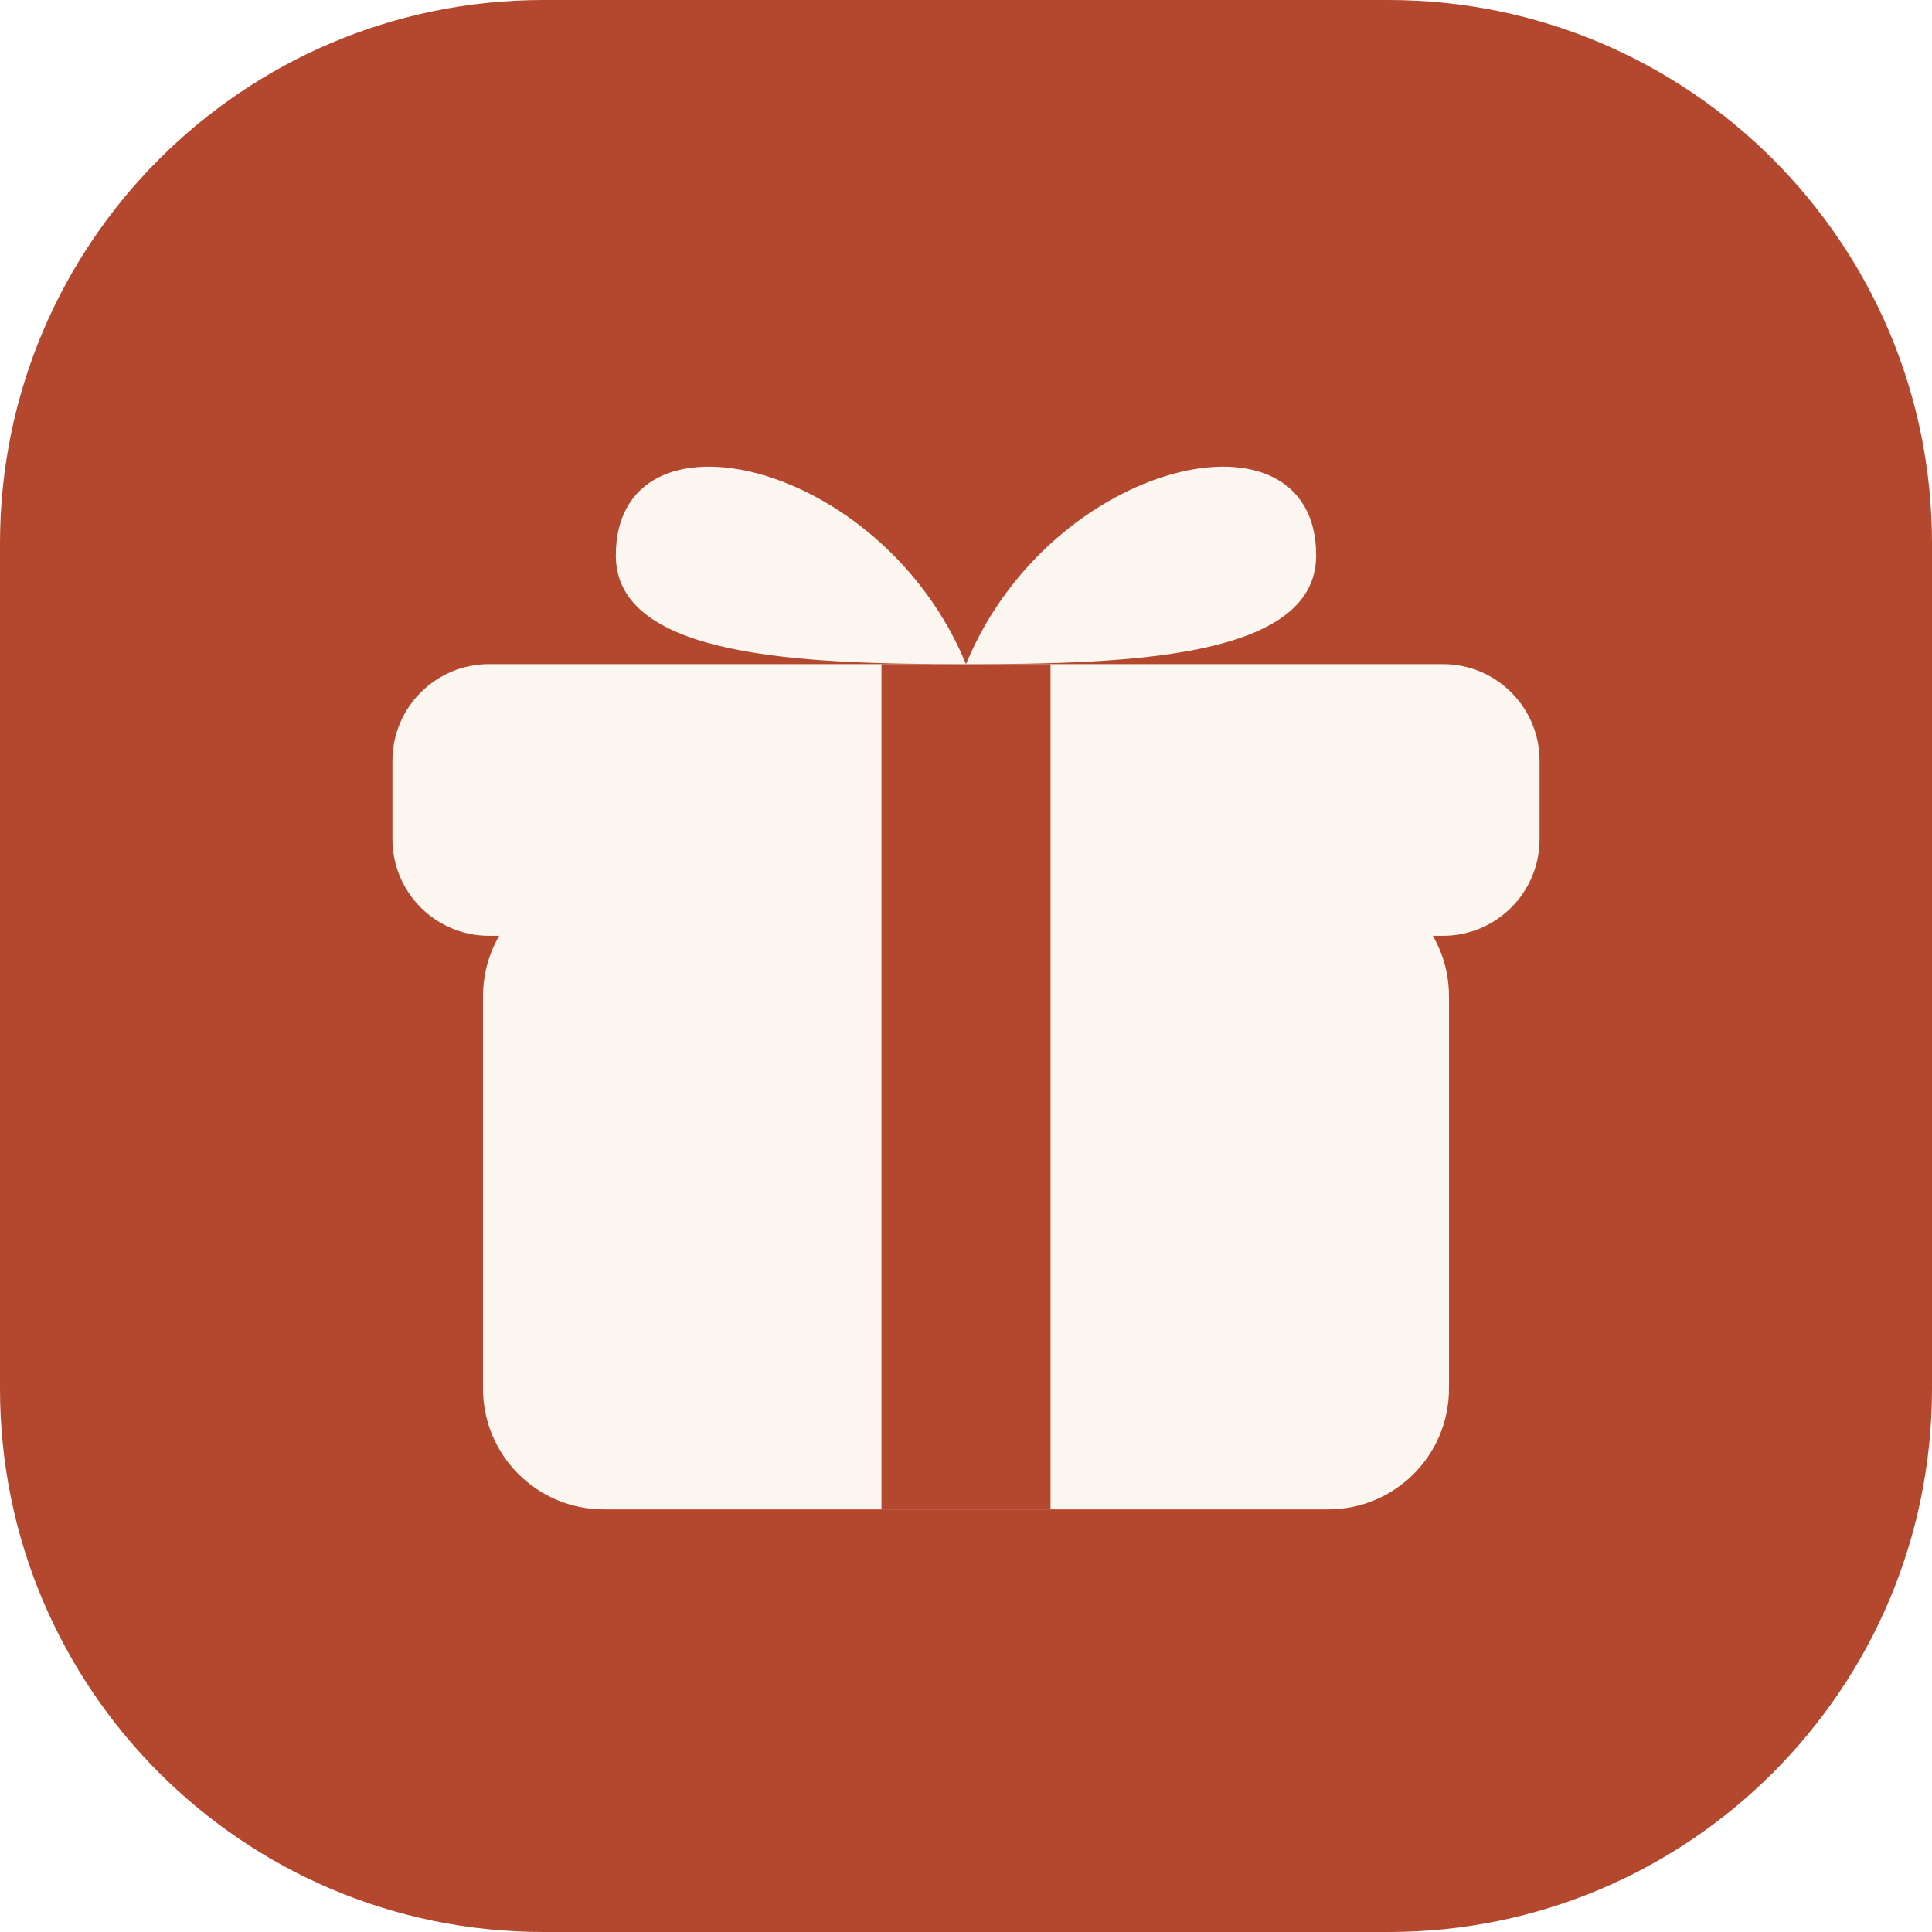
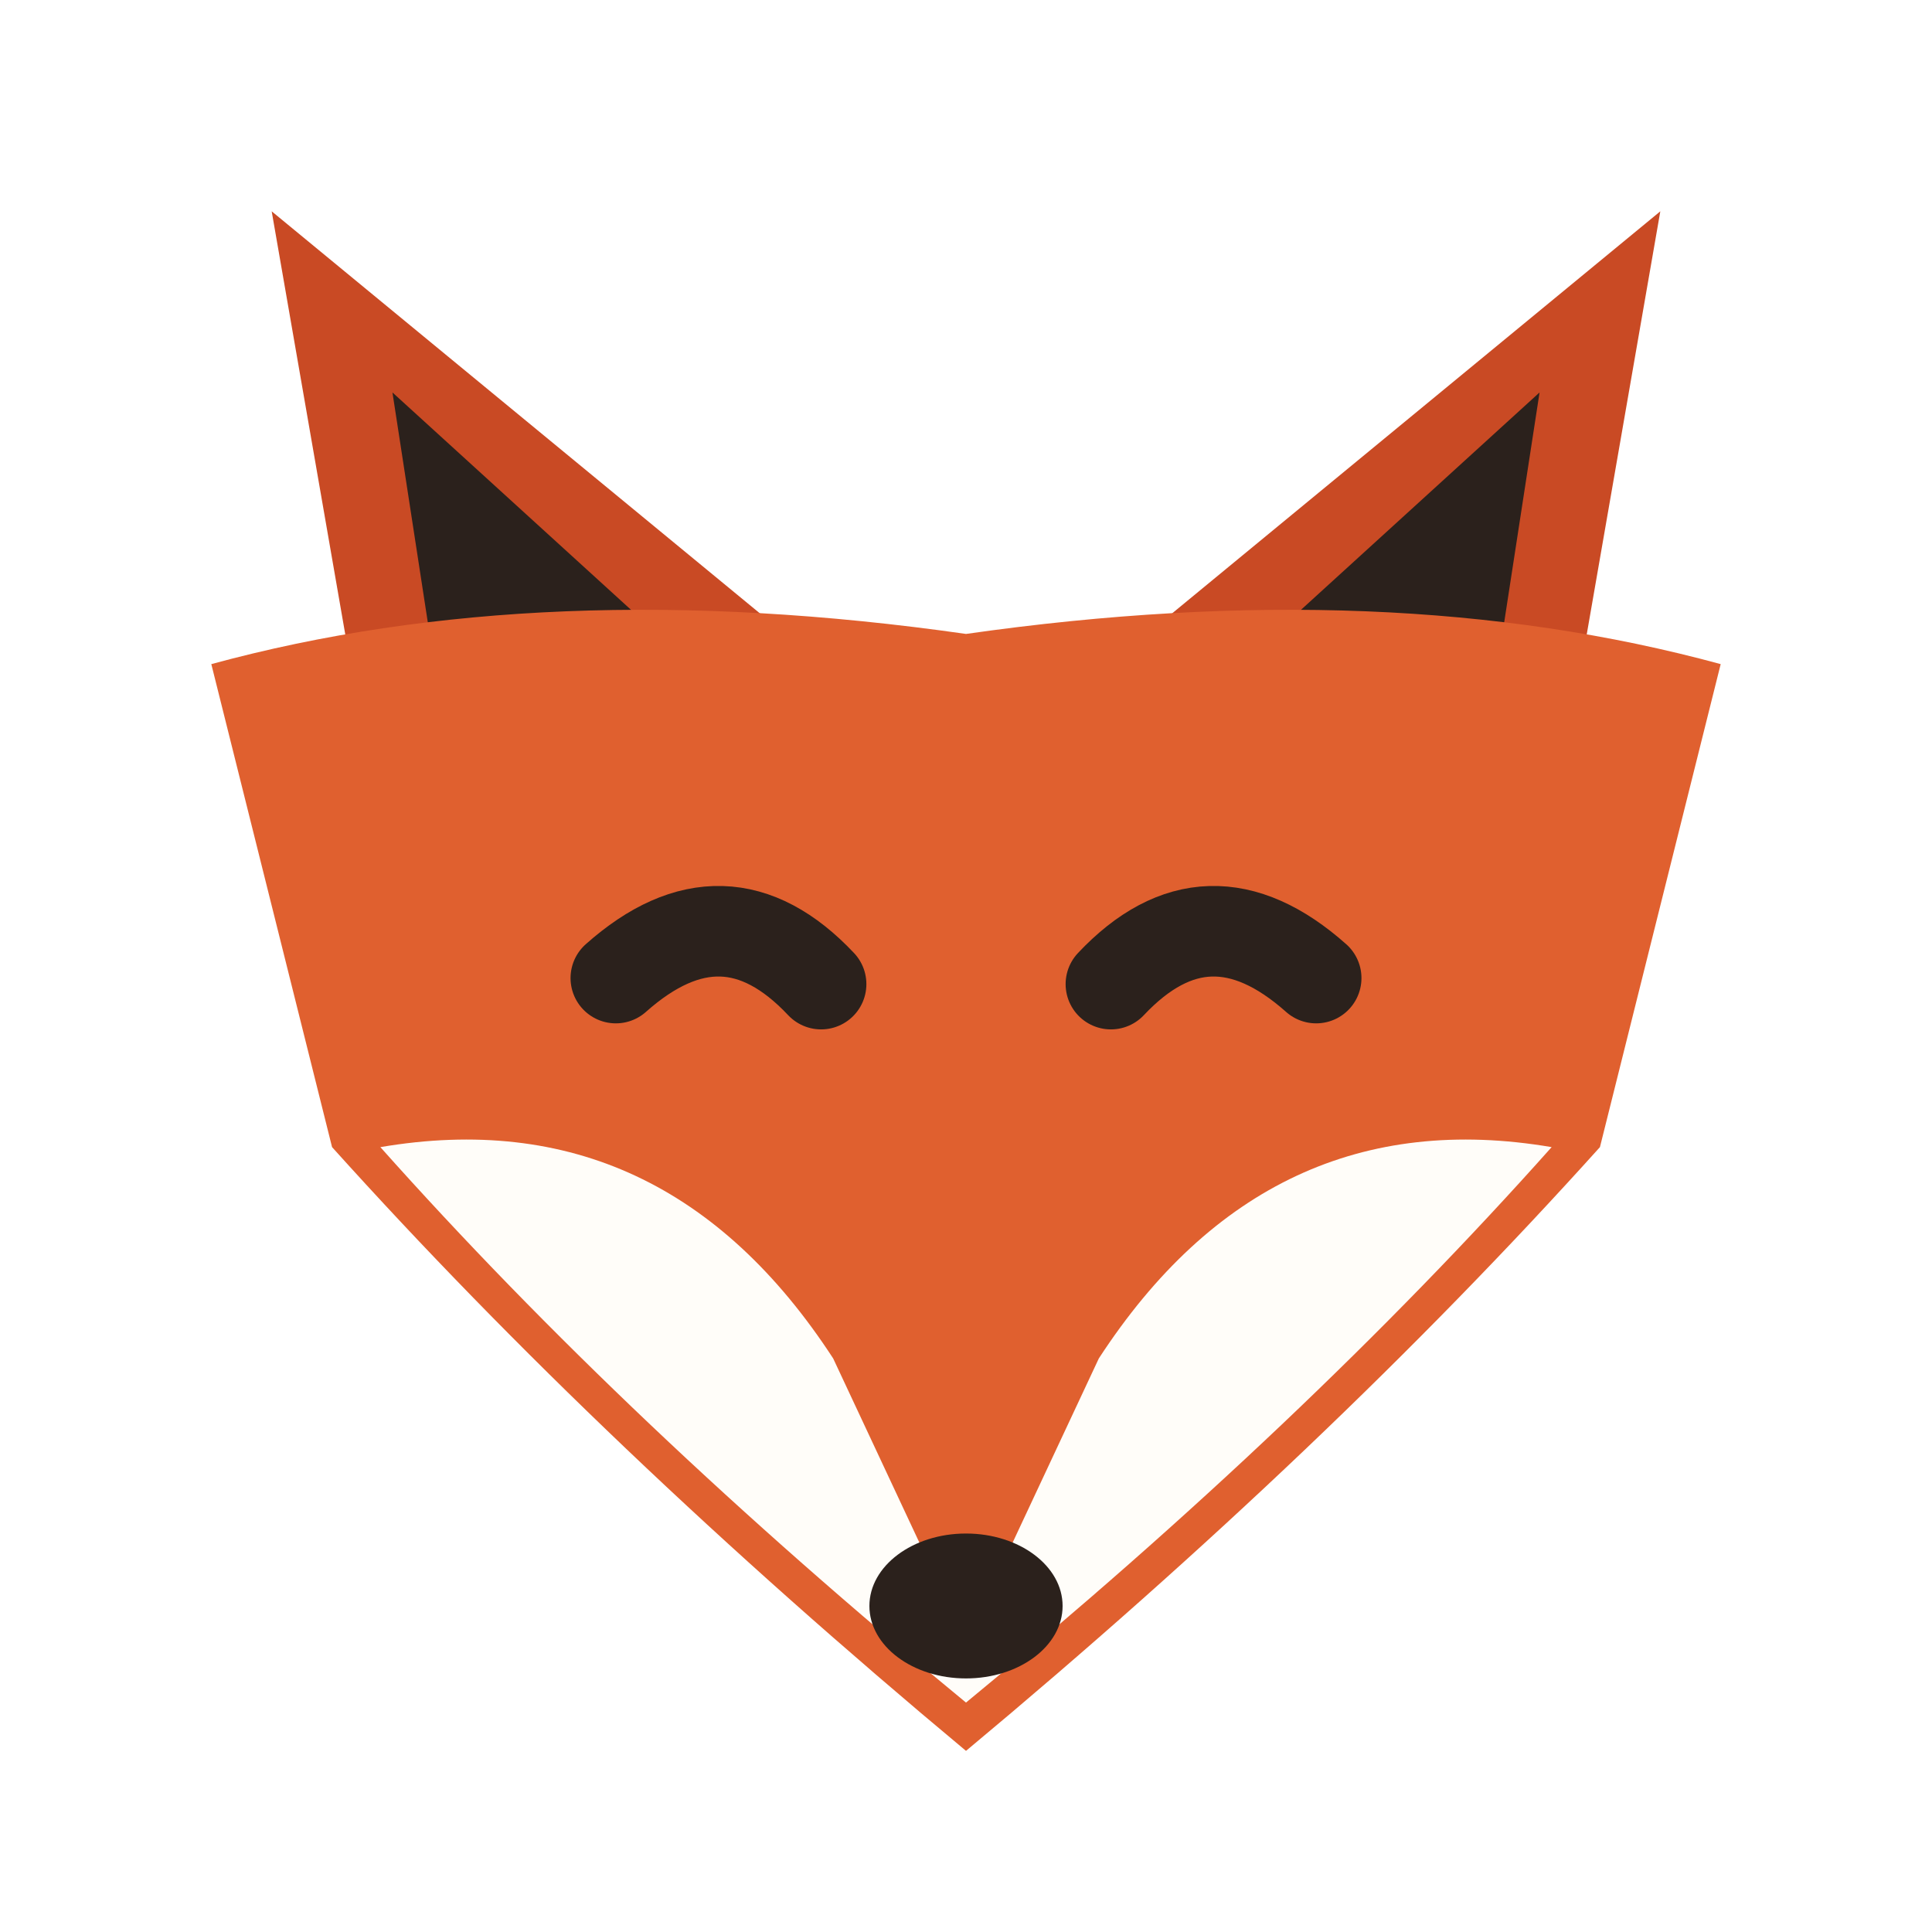
<svg xmlns="http://www.w3.org/2000/svg" viewBox="0 0 32 32">
-   <rect width="32" height="32" rx="9" fill="#b4482f" />
-   <rect x="8" y="14.5" width="16" height="10.5" rx="2" fill="#fbf6ef" />
-   <rect x="6.5" y="11" width="19" height="4.5" rx="1.6" fill="#fbf6ef" />
-   <rect x="14.6" y="11" width="2.8" height="14" fill="#b4482f" />
-   <path d="M16 11c-1.4-3.4-5.8-4.4-5.8-1.8 0 1.7 3.1 1.8 5.8 1.8zM16 11c1.4-3.4 5.8-4.4 5.8-1.8 0 1.7-3.1 1.8-5.8 1.8z" fill="#fbf6ef" />
+   <path d="M4.5 3.5 L13 10.5 L6.5 15 Z" fill="#c94a24" />
+   <path d="M27.5 3.5 L19 10.5 L25.5 15 Z" fill="#c94a24" />
+   <path d="M6.5 6.5 L11 10.6 L7.5 13 Z" fill="#2b211c" />
+   <path d="M25.5 6.5 L21 10.6 L24.5 13 Z" fill="#2b211c" />
+   <path d="M3.5 11 Q9 9.5 16 10.5 Q23 9.5 28.5 11 L26.5 19 Q22 24 16 29 Q10 24 5.5 19 Z" fill="#e0602f" />
+   <path d="M6.3 19 Q11 18.2 13.8 22.5 L16 27.2 L18.2 22.5 Q21 18.2 25.7 19 Q21.6 23.6 16 28.2 Q10.4 23.6 6.3 19 Z" fill="#fffdf9" />
+   <path d="M10.2 16.2 Q12 14.6 13.6 16.3" stroke="#2b211c" stroke-width="1.5" fill="none" stroke-linecap="round" />
+   <path d="M18.4 16.3 Q20 14.6 21.8 16.2" stroke="#2b211c" stroke-width="1.5" fill="none" stroke-linecap="round" />
+   <ellipse cx="16" cy="26.6" rx="1.6" ry="1.2" fill="#2b211c" />
</svg>
